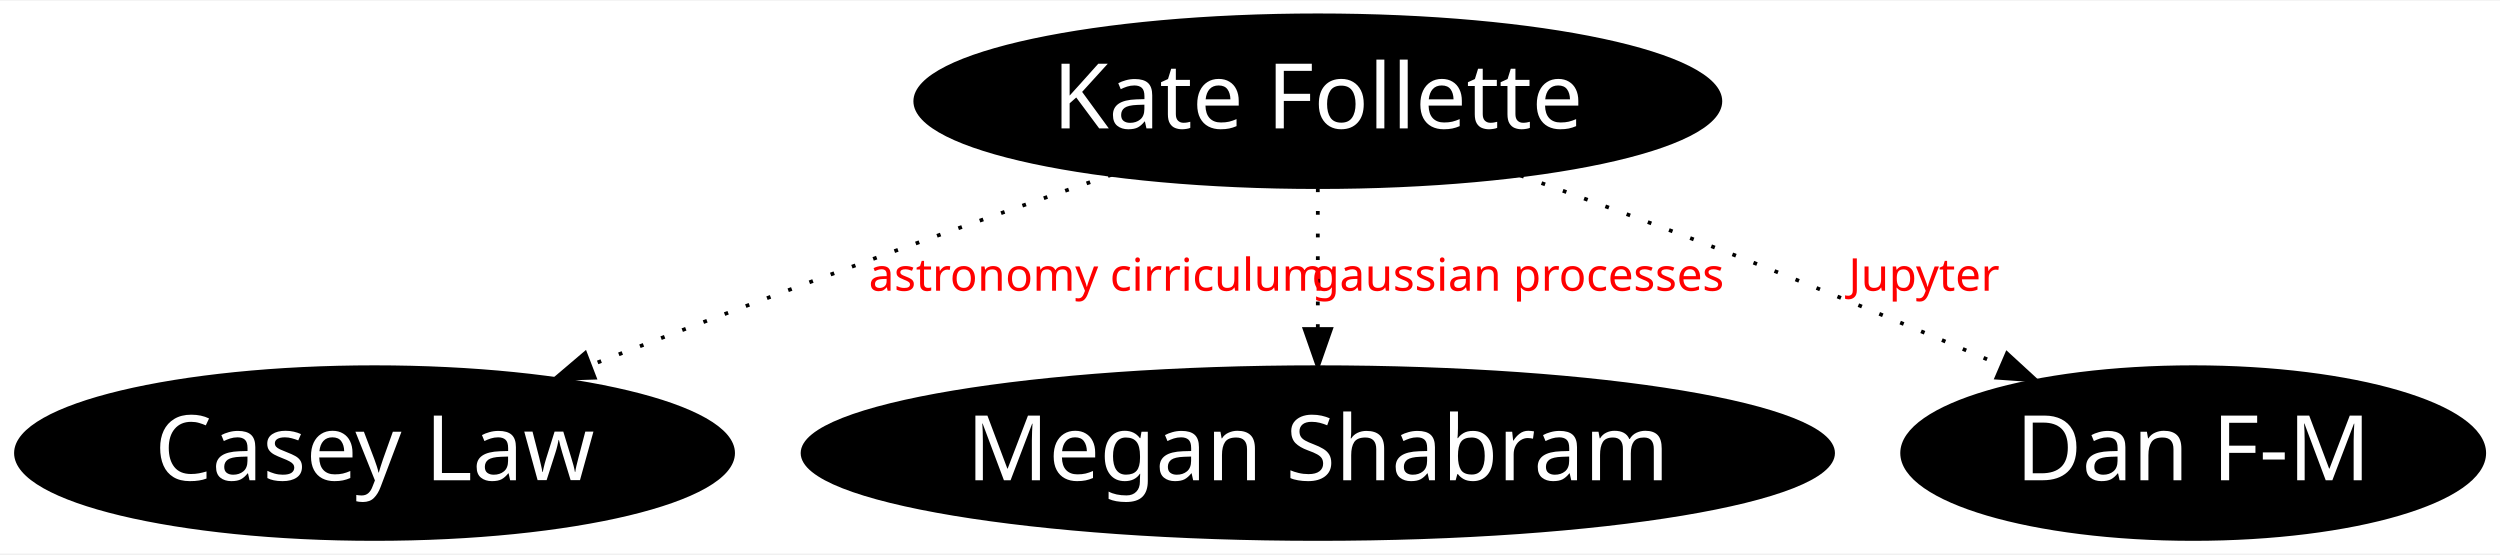
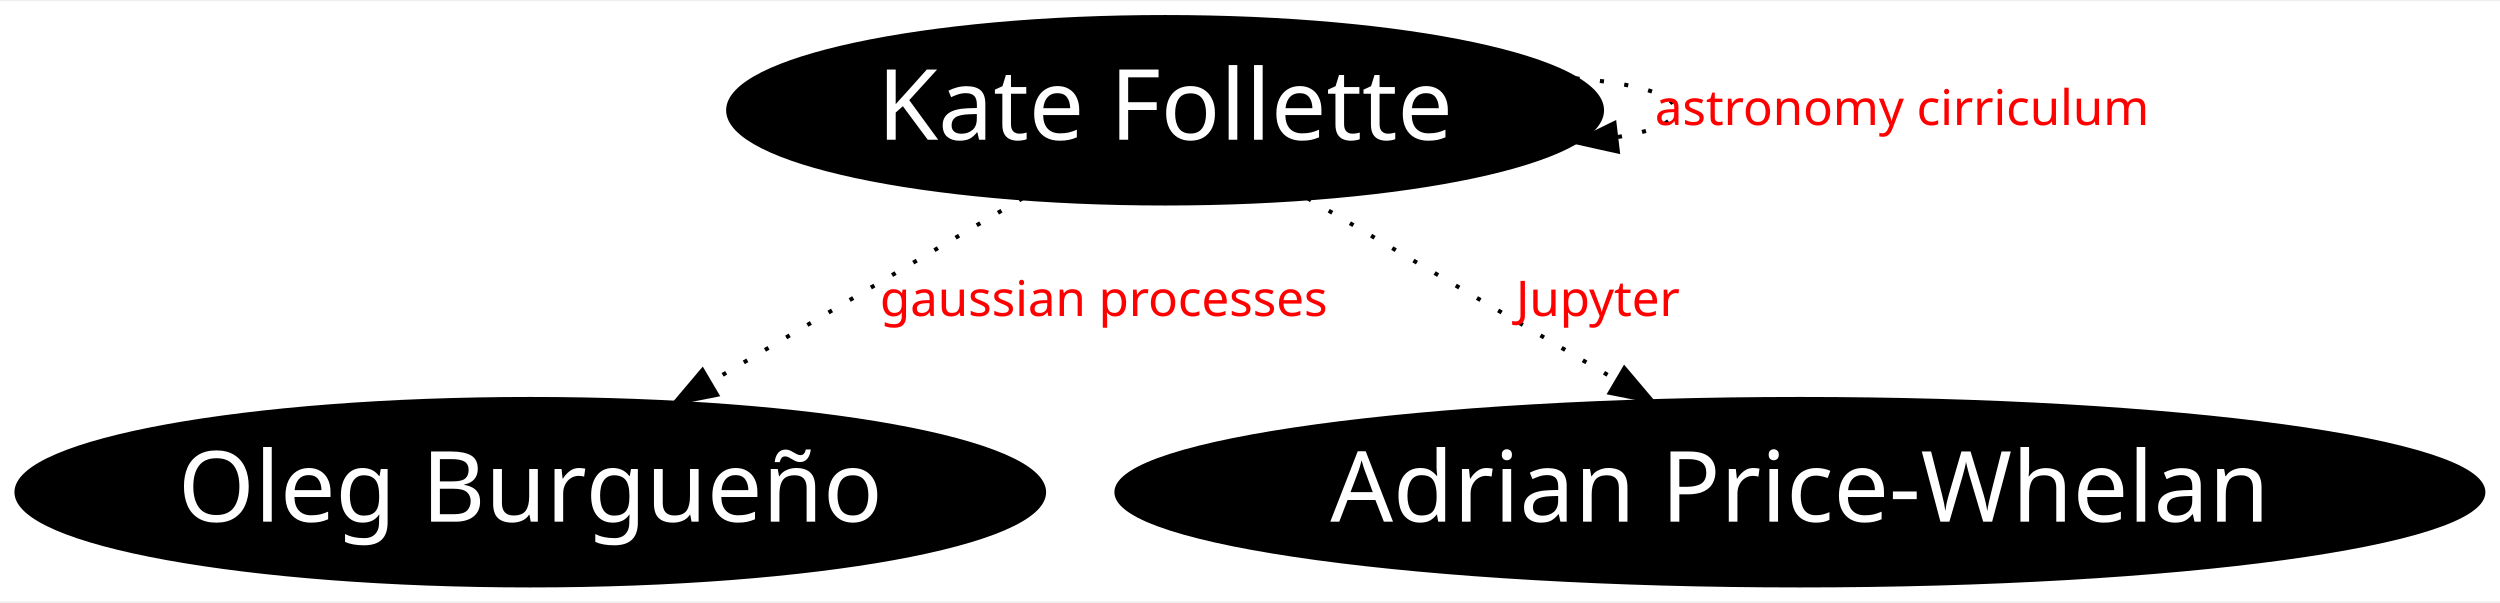
- <svg xmlns="http://www.w3.org/2000/svg" width="663pt" height="147pt" viewBox="0.00 0.00 662.58 146.51">
+ <svg xmlns="http://www.w3.org/2000/svg" width="610pt" height="147pt" viewBox="0.00 0.00 610.42 146.51">
  <g id="graph0" class="graph" transform="scale(1 1) rotate(0) translate(4 142.51)">
-     <polygon fill="white" stroke="none" points="-4,4 -4,-142.51 658.578,-142.51 658.578,4 -4,4" />
+     <polygon fill="white" stroke="none" points="-4,4 -4,-142.51 606.416,-142.51 606.416,4 -4,4" />
    <g id="node1" class="node">
-       <ellipse fill="black" stroke="black" cx="95.263" cy="-22.627" rx="95.027" ry="22.756" />
-       <text text-anchor="middle" x="95.263" y="-15.427" font-family="sans-serif" font-size="24.00" fill="white">Casey Law</text>
+       <ellipse fill="black" stroke="black" cx="125.476" cy="-22.627" rx="125.451" ry="22.756" />
+       <text text-anchor="middle" x="125.476" y="-15.427" font-family="sans-serif" font-size="24.00" fill="white">Oleg Burgueño</text>
    </g>
    <g id="node2" class="node">
-       <ellipse fill="black" stroke="black" cx="345.263" cy="-22.627" rx="136.557" ry="22.756" />
-       <text text-anchor="middle" x="345.263" y="-15.427" font-family="sans-serif" font-size="24.00" fill="white">Megan Shabram</text>
+       <ellipse fill="black" stroke="black" cx="280.476" cy="-115.882" rx="106.682" ry="22.756" />
+       <text text-anchor="middle" x="280.476" y="-108.682" font-family="sans-serif" font-size="24.00" fill="white">Kate Follette</text>
+     </g>
+     <g id="edge1" class="edge">
+       <path fill="none" stroke="black" stroke-dasharray="1,5" d="M245.691,-94.403C223.114,-81.111 193.505,-63.679 169.322,-49.441" />
+       <polygon fill="black" stroke="black" points="171.074,-46.411 160.681,-44.354 167.522,-52.444 171.074,-46.411" />
+       <text text-anchor="middle" x="265.506" y="-65.655" font-family="sans-serif" font-size="12.00" fill="red">gaussian processes</text>
+     </g>
+     <g id="edge2" class="edge">
+       <path fill="none" stroke="black" stroke-dasharray="1,5" d="M380.683,-123.665C395.252,-122.43 405.066,-119.835 405.066,-115.882 405.066,-112.917 399.546,-110.717 390.639,-109.281" />
+       <polygon fill="black" stroke="black" points="391.026,-105.802 380.683,-108.1 390.201,-112.753 391.026,-105.802" />
+       <text text-anchor="middle" x="460.411" y="-112.282" font-family="sans-serif" font-size="12.00" fill="red">astronomy cirriculum</text>
    </g>
    <g id="node3" class="node">
-       <ellipse fill="black" stroke="black" cx="577.263" cy="-22.627" rx="77.13" ry="22.756" />
-       <text text-anchor="middle" x="577.263" y="-15.427" font-family="sans-serif" font-size="24.00" fill="white">Dan F-M</text>
-     </g>
-     <g id="node4" class="node">
-       <ellipse fill="black" stroke="black" cx="345.263" cy="-115.882" rx="106.682" ry="22.756" />
-       <text text-anchor="middle" x="345.263" y="-108.682" font-family="sans-serif" font-size="24.00" fill="white">Kate Follette</text>
-     </g>
-     <g id="edge1" class="edge">
-       <path fill="none" stroke="black" stroke-dasharray="1,5" d="M290.591,-96.389C271.55,-89.843 250.076,-82.343 230.574,-75.255 204.81,-65.891 176.448,-55.139 152.375,-45.88" />
-       <polygon fill="black" stroke="black" points="153.62,-42.609 143.031,-42.278 151.102,-49.14 153.62,-42.609" />
-       <text text-anchor="middle" x="286.608" y="-65.655" font-family="sans-serif" font-size="12.00" fill="red">astronomy cirriculum</text>
-     </g>
-     <g id="edge2" class="edge">
-       <path fill="none" stroke="black" stroke-dasharray="1,5" d="M345.263,-92.792C345.263,-81.695 345.263,-68.04 345.263,-55.803" />
-       <polygon fill="black" stroke="black" points="348.763,-55.514 345.263,-45.514 341.763,-55.514 348.763,-55.514" />
-       <text text-anchor="middle" x="398.294" y="-65.655" font-family="sans-serif" font-size="12.00" fill="red">gaussian processes</text>
+       <ellipse fill="black" stroke="black" cx="435.476" cy="-22.627" rx="166.881" ry="22.756" />
+       <text text-anchor="middle" x="435.476" y="-15.427" font-family="sans-serif" font-size="24.00" fill="white">Adrian Price-Whelan</text>
    </g>
    <g id="edge3" class="edge">
-       <path fill="none" stroke="black" stroke-dasharray="1,5" d="M398.913,-96.216C416.903,-89.782 437.022,-82.394 455.263,-75.255 478.77,-66.055 504.546,-55.254 526.325,-45.915" />
-       <polygon fill="black" stroke="black" points="527.909,-49.044 535.71,-41.876 525.141,-42.614 527.909,-49.044" />
-       <text text-anchor="middle" x="505.939" y="-65.655" font-family="sans-serif" font-size="12.00" fill="red">Jupyter</text>
+       <path fill="none" stroke="black" stroke-dasharray="1,5" d="M315.261,-94.403C337.5,-81.309 366.565,-64.198 390.544,-50.08" />
+       <polygon fill="black" stroke="black" points="392.619,-52.92 399.461,-44.831 389.068,-46.888 392.619,-52.92" />
+       <text text-anchor="middle" x="386.151" y="-65.655" font-family="sans-serif" font-size="12.00" fill="red">Jupyter</text>
    </g>
  </g>
</svg>
